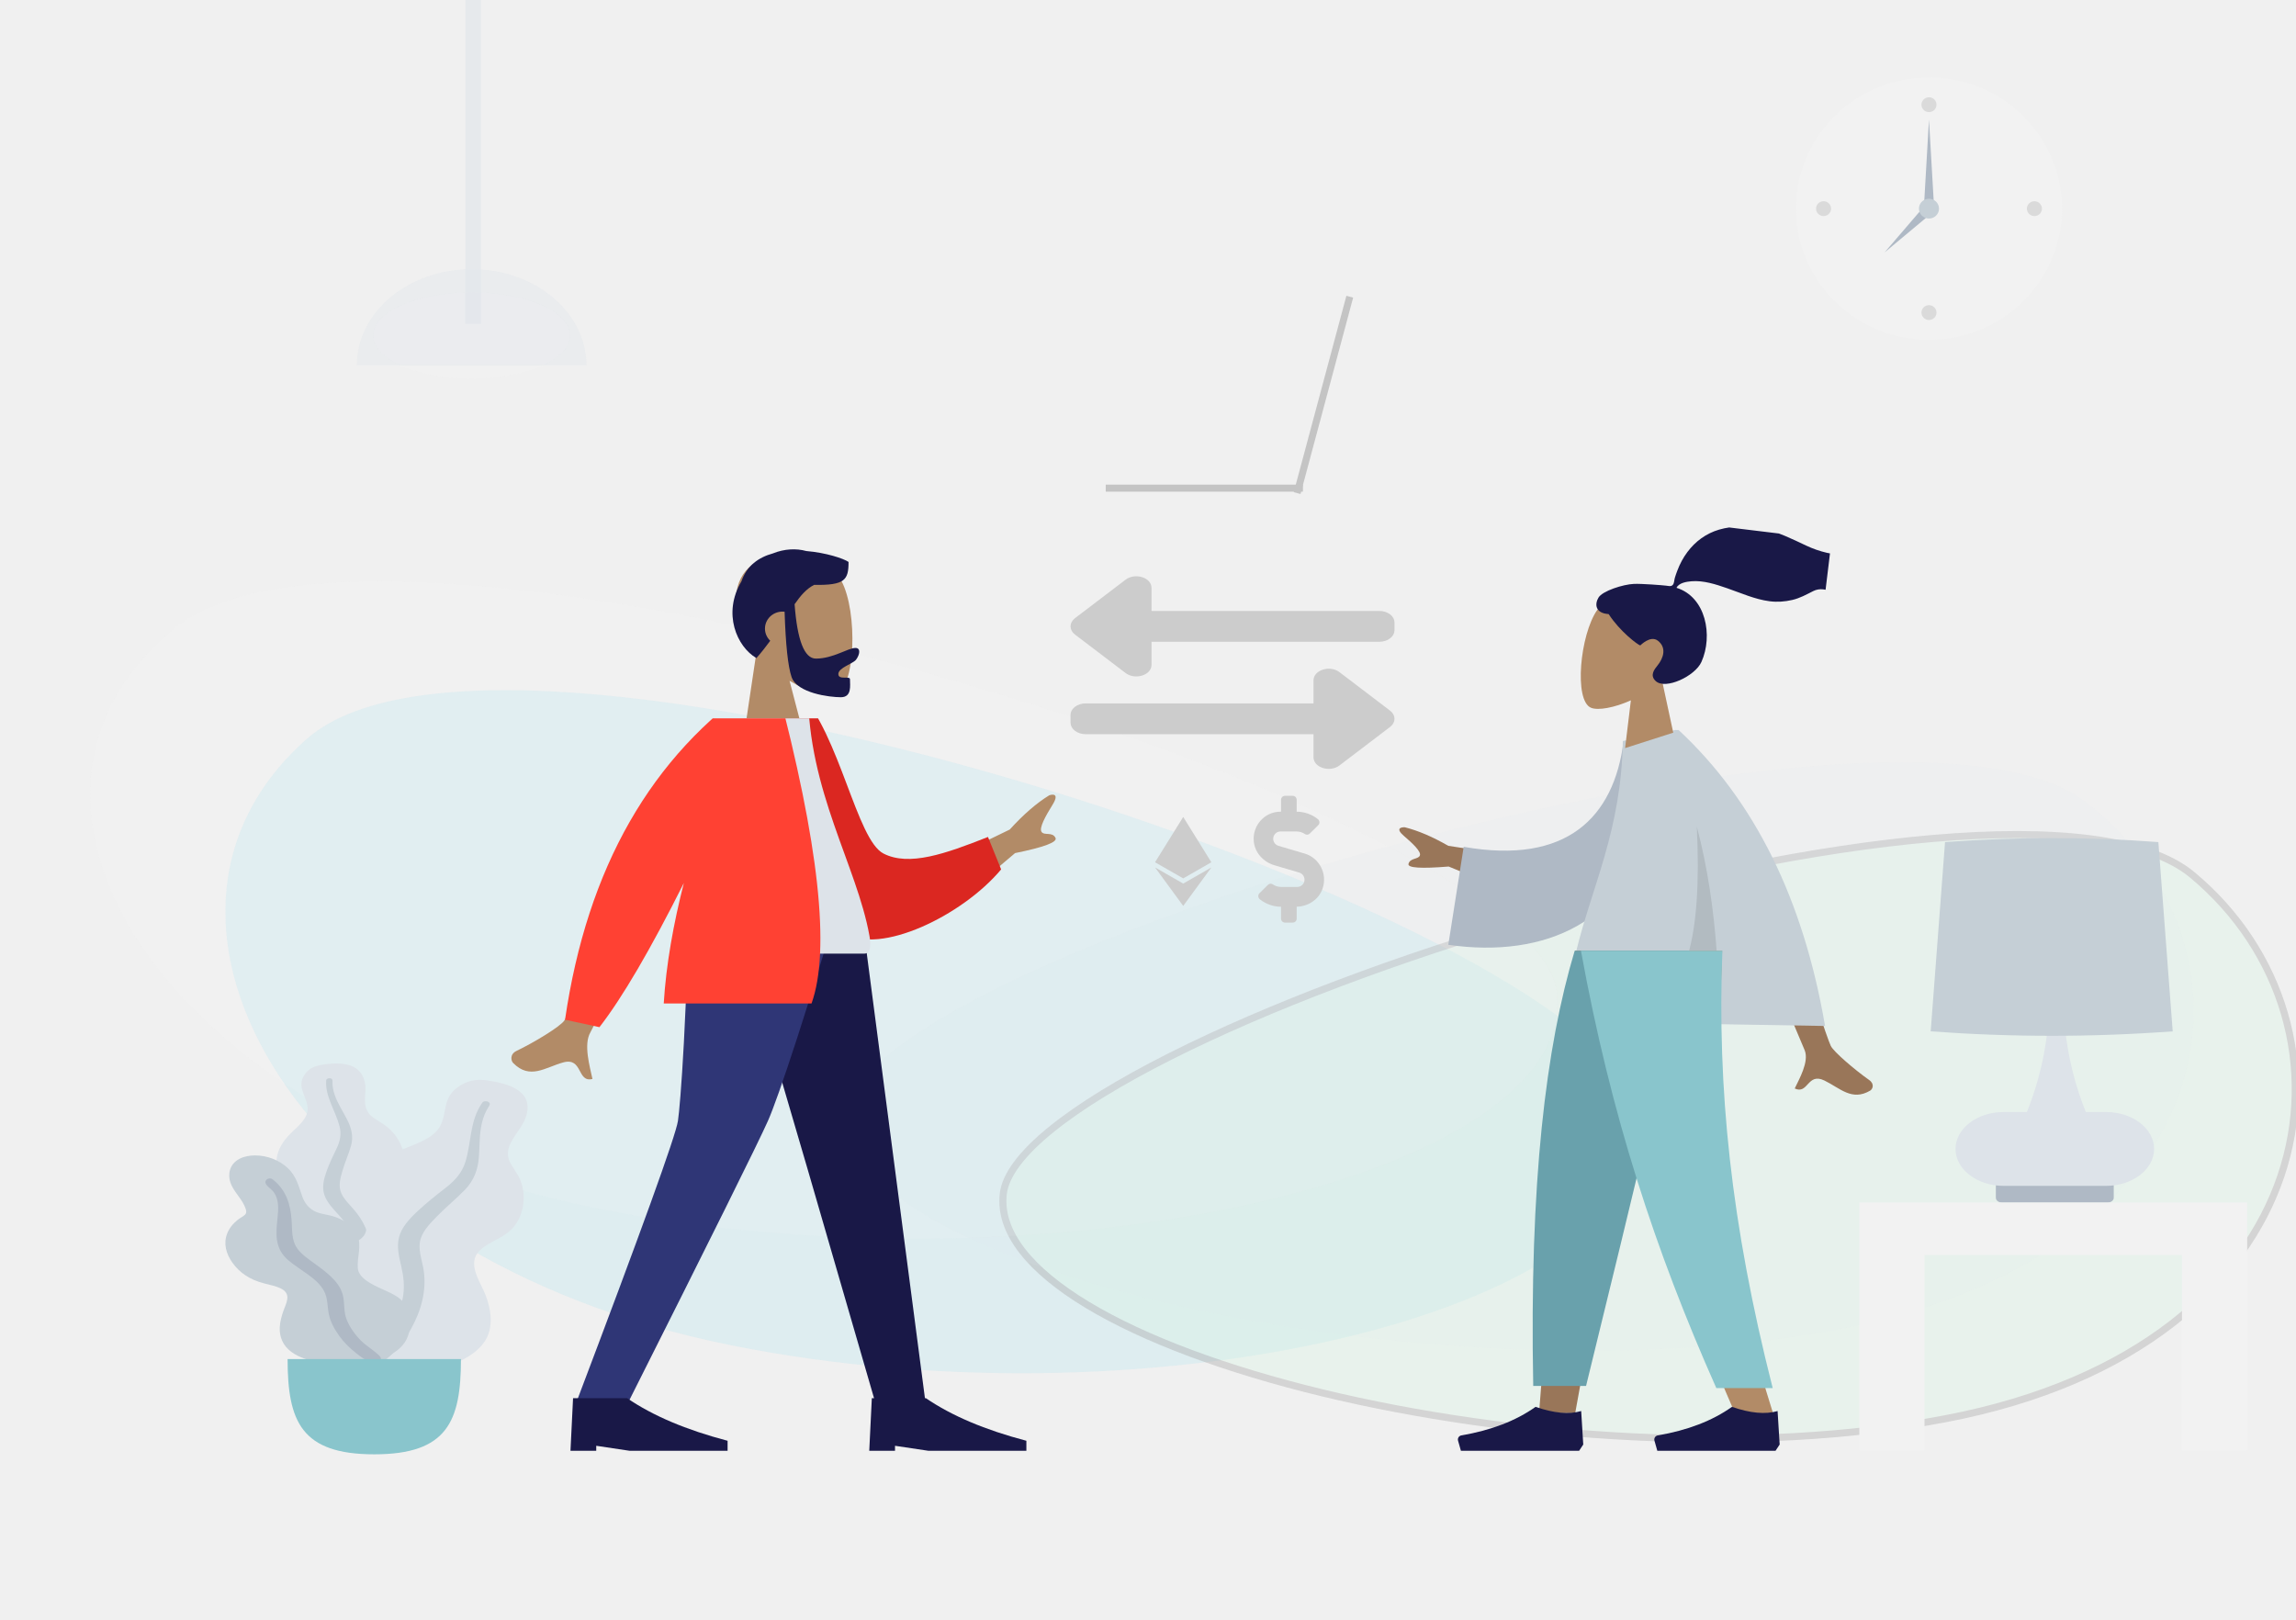
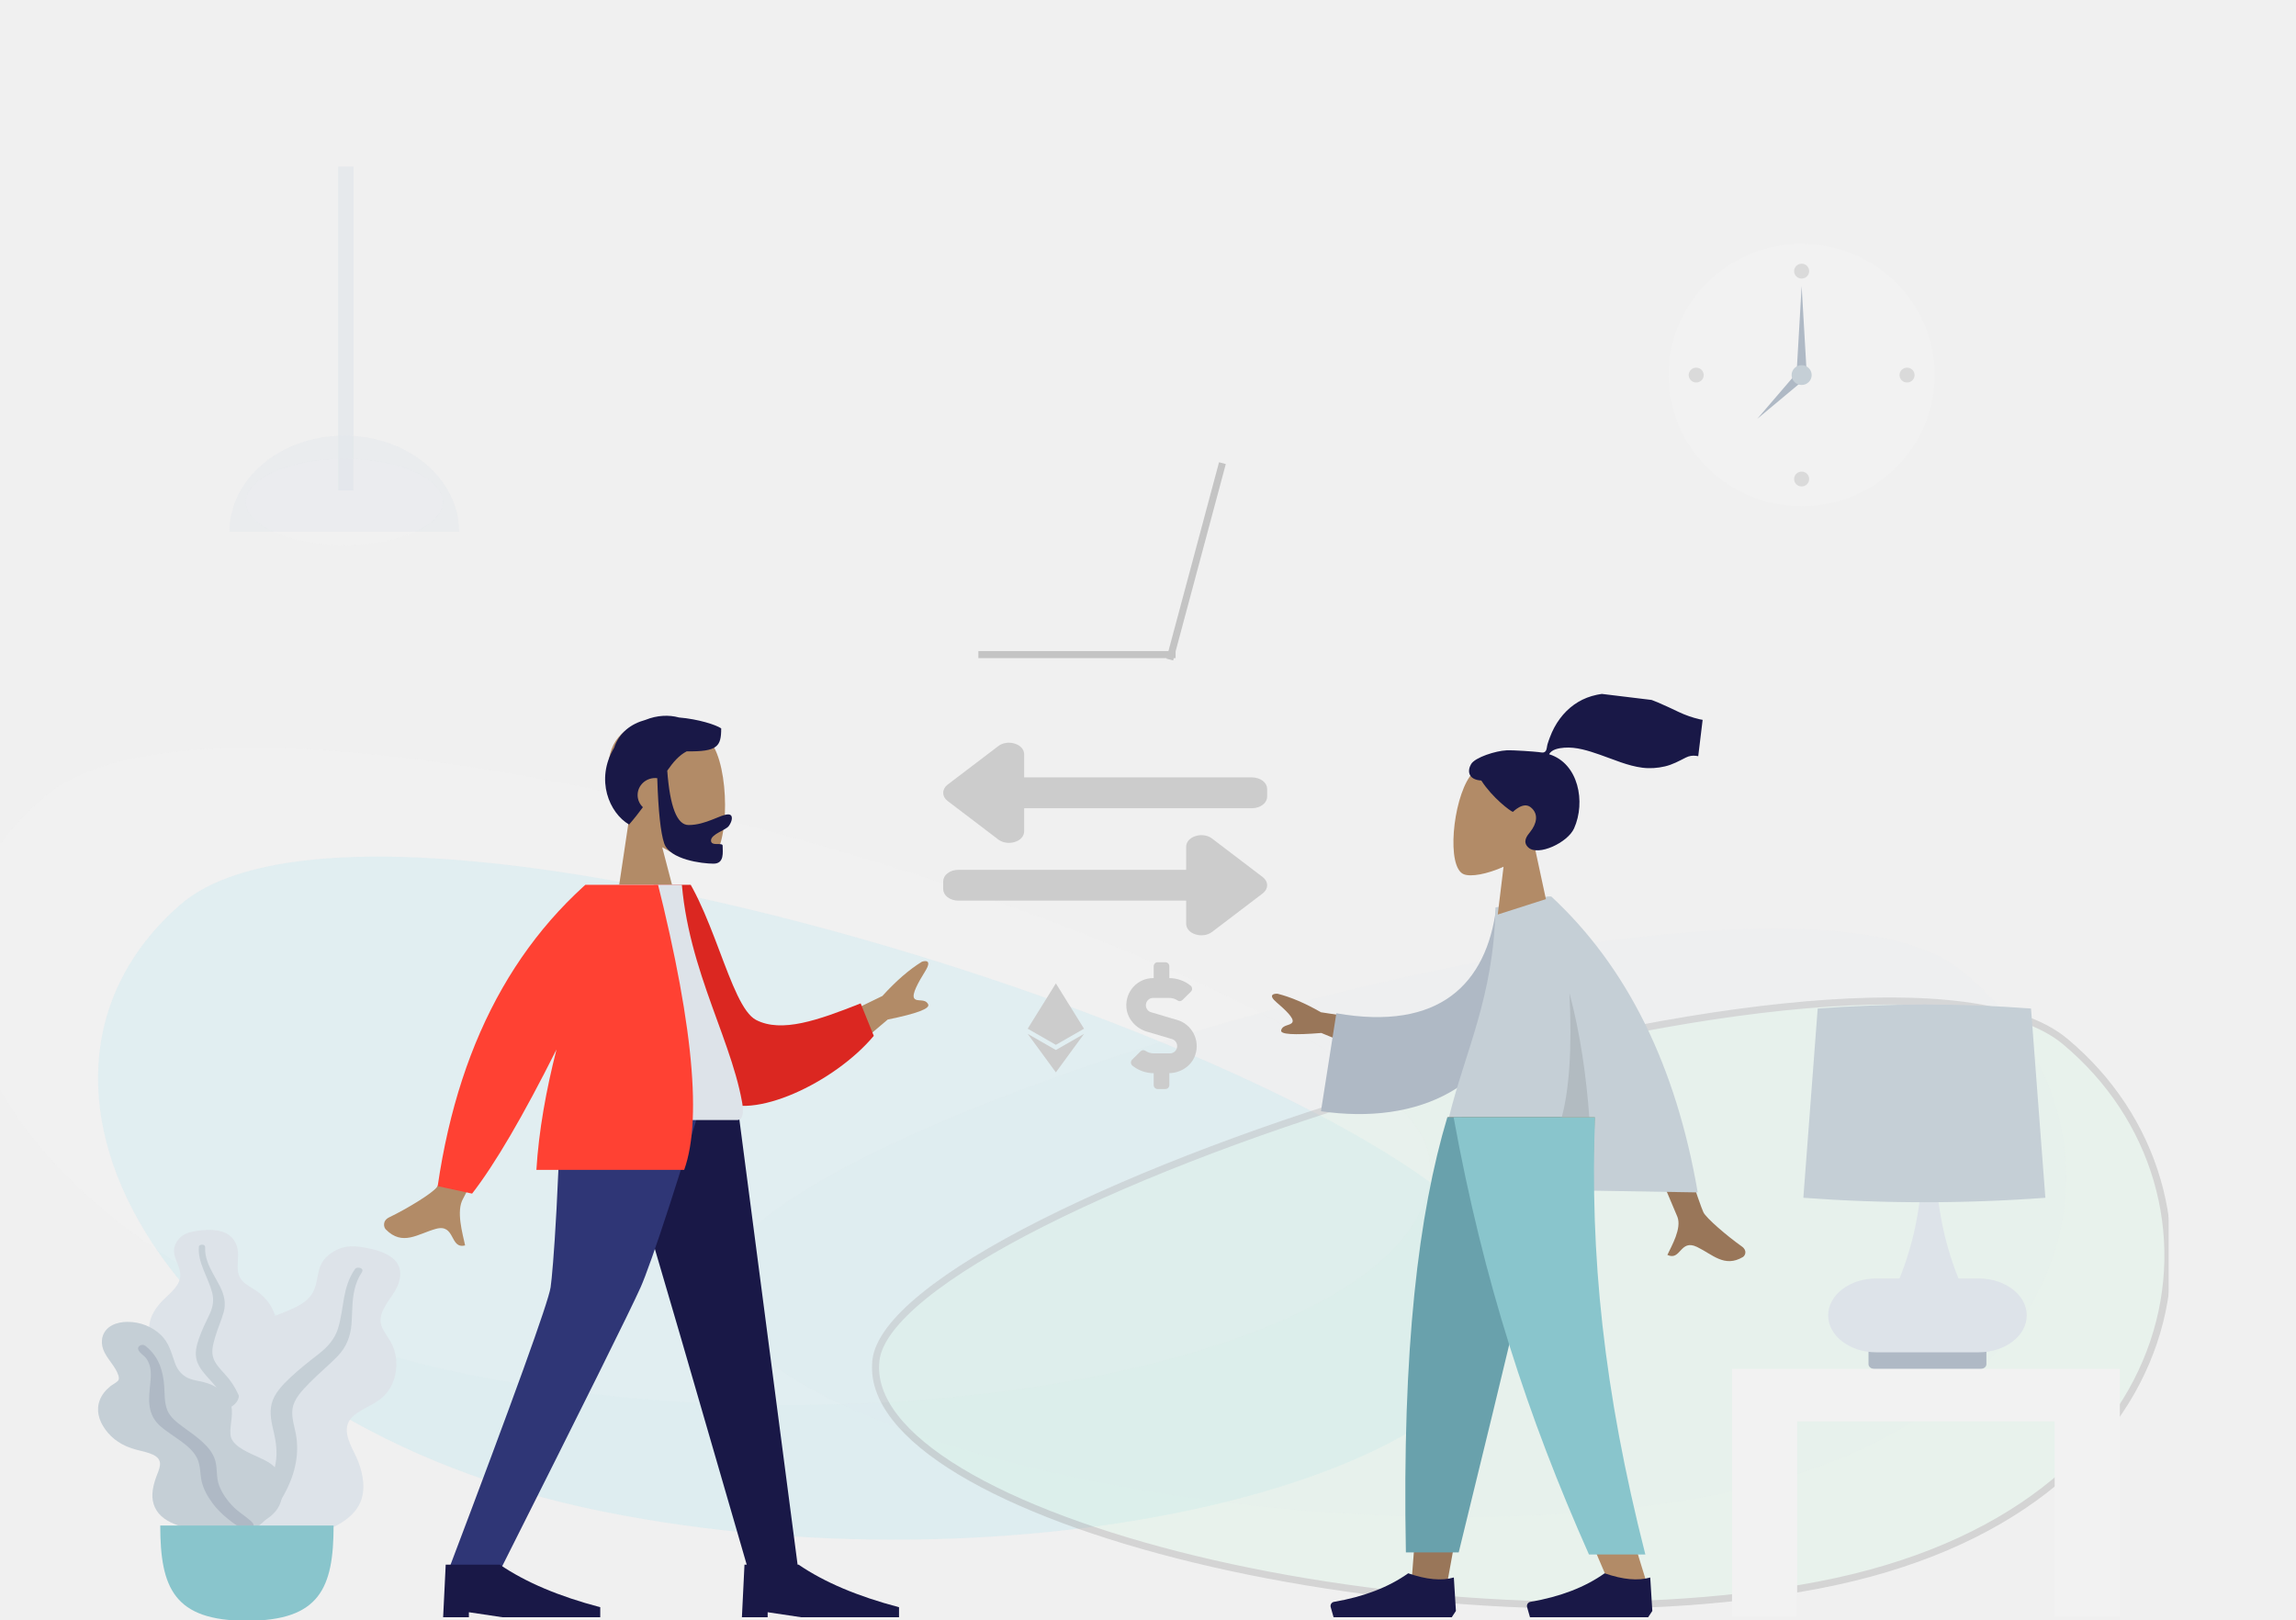
<svg xmlns="http://www.w3.org/2000/svg" width="326" height="230" viewBox="0 0 326 230" fill="none">
-   <g clip-path="url(#clip0)">
+   <g transform="matrix(1, 0, 0, 1, -18.08132, 23.63306)" clip-path="url(#clip0)">
    <g opacity="0.346">
      <path opacity="0.346" fill-rule="evenodd" clip-rule="evenodd" d="M232.993 158.577C230.062 131.502 72.796 79.243 43.601 104.889C14.405 130.534 42.473 178.663 103.657 190.988C164.84 203.313 235.924 185.652 232.993 158.577Z" fill="#12C2E9" fill-opacity="0.67" />
      <path opacity="0.346" d="M142.453 169.519C142.603 168.2 143.256 166.762 144.407 165.22C145.557 163.68 147.184 162.064 149.242 160.394C153.357 157.053 159.142 153.535 166.119 150.015C180.069 142.976 198.71 135.962 218.098 130.342C237.485 124.723 257.594 120.505 274.477 119.051C282.919 118.324 290.539 118.289 296.851 119.109C303.175 119.931 308.124 121.603 311.286 124.236C324.209 135.002 329.023 151.691 323.855 166.977C318.69 182.254 303.512 196.234 276.239 201.444C248.922 206.663 214.745 204.304 187.725 197.765C174.215 194.495 162.528 190.188 154.396 185.285C150.329 182.832 147.176 180.245 145.124 177.586C143.076 174.932 142.143 172.231 142.453 169.519Z" fill="#A6FFCB" stroke="black" />
    </g>
    <g opacity="0.346">
      <path opacity="0.346" fill-rule="evenodd" clip-rule="evenodd" d="M221.06 140.836C218.023 114.775 55.051 64.476 24.796 89.16C-5.459 113.844 23.628 160.17 87.031 172.032C150.435 183.895 224.097 166.897 221.06 140.836Z" fill="#F2F2F2" />
      <path opacity="0.346" fill-rule="evenodd" clip-rule="evenodd" d="M120.331 157.769C123.051 135.63 269.034 92.898 296.135 113.868C323.237 134.838 316.377 178.946 259.583 189.024C202.789 199.102 117.61 179.909 120.331 157.769Z" fill="#DDE3E9" />
    </g>
    <g opacity="0.7">
      <g opacity="0.7">
        <path opacity="0.7" d="M66.962 53.779C74.691 53.779 80.957 51.03 80.957 47.638C80.957 44.246 74.691 41.496 66.962 41.496C59.233 41.496 52.967 44.246 52.967 47.638C52.967 51.03 59.233 53.779 66.962 53.779Z" fill="#F2F2F2" />
        <path opacity="0.7" fill-rule="evenodd" clip-rule="evenodd" d="M83.262 51.869C83.262 44.331 75.964 38.221 66.962 38.221C57.96 38.221 50.662 44.331 50.662 51.869" fill="#DDE3E9" />
      </g>
      <path opacity="0.7" d="M68.284 0H66.081V46H68.284V0Z" fill="#DDE3E9" />
    </g>
    <path fill-rule="evenodd" clip-rule="evenodd" d="M46.912 151.04C47.816 150.959 48.78 150.988 49.621 151.251C51.408 151.812 51.916 153.373 51.892 154.641C51.865 156.006 51.473 157.497 52.877 158.597C53.523 159.103 54.326 159.49 54.96 160.005C55.638 160.555 56.169 161.185 56.563 161.861C57.285 163.103 57.64 164.564 56.979 165.867C56.397 167.014 54.934 168.05 55.25 169.354C55.58 170.715 57.436 171.755 58.597 172.769C59.91 173.916 61.12 175.382 61.318 176.886C61.509 178.328 60.66 179.785 59.357 180.875C56.753 183.053 52.84 184.12 48.894 184.113C47.218 184.111 45.322 184.055 43.876 183.389C43.429 183.184 43.193 182.953 42.928 182.632C42.689 182.345 42.375 182.157 42.011 181.954C41.211 181.507 40.633 180.904 40.264 180.23C38.832 177.611 39.977 174.37 41.981 172.044C42.456 171.493 42.845 170.963 42.614 170.306C42.373 169.62 41.781 169.002 41.258 168.412C40.741 167.83 40.15 167.274 39.746 166.644C39.323 165.984 39.203 165.293 39.278 164.571C39.419 163.215 40.211 161.963 41.333 160.872C42.413 159.822 43.682 158.816 43.685 157.44C43.688 155.98 42.368 154.682 42.93 153.199C43.163 152.584 43.631 151.954 44.384 151.586C45.107 151.233 46.062 151.117 46.912 151.04Z" fill="#DDE3E9" />
    <path fill-rule="evenodd" clip-rule="evenodd" d="M46.321 153.373C46.338 153.177 46.653 153.06 46.9 153.111C47.226 153.178 47.22 153.403 47.211 153.604C47.185 154.22 47.306 154.819 47.506 155.417C47.923 156.66 48.693 157.806 49.303 159C49.913 160.194 50.199 161.426 49.841 162.689C49.504 163.879 48.974 165.039 48.629 166.231C48.325 167.282 48.002 168.39 48.465 169.438C48.91 170.447 49.896 171.268 50.605 172.18C52.074 174.067 52.725 176.161 52.812 178.315C52.853 179.316 52.816 180.325 52.502 181.307C52.321 181.872 52.078 182.635 51.423 183.025C51.121 183.205 50.605 183.267 50.35 183.001C50.112 182.751 50.321 182.364 50.397 182.098C50.725 180.945 50.791 179.767 50.712 178.597C50.636 177.463 50.455 176.331 49.972 175.248C49.524 174.243 48.843 173.34 48.042 172.461C47.225 171.566 46.377 170.668 46.039 169.606C45.697 168.528 45.975 167.431 46.347 166.374C46.741 165.255 47.257 164.169 47.79 163.081C48.31 162.02 48.494 161.017 48.207 159.907C47.64 157.714 46.123 155.656 46.321 153.373Z" fill="#C5CFD6" />
    <path fill-rule="evenodd" clip-rule="evenodd" d="M70.777 153.701C71.896 153.952 73.007 154.357 73.804 154.992C75.499 156.342 74.979 158.383 74.043 159.874C73.036 161.478 71.509 163.091 72.37 164.932C72.765 165.778 73.43 166.544 73.806 167.397C74.207 168.309 74.379 169.258 74.357 170.209C74.317 171.955 73.688 173.819 71.981 175.106C70.478 176.239 68.021 176.901 67.459 178.565C66.873 180.301 68.306 182.245 68.942 183.89C69.663 185.751 70.033 187.95 69.19 189.805C68.382 191.583 66.344 192.981 64.036 193.769C59.425 195.343 54.071 195.101 49.448 193.576C47.485 192.928 45.3 192.133 44.08 190.79C43.703 190.375 43.592 190.012 43.51 189.53C43.436 189.099 43.201 188.756 42.919 188.376C42.3 187.54 42.054 186.605 42.103 185.666C42.297 182.017 45.957 178.625 49.972 176.645C50.923 176.175 51.758 175.698 51.958 174.832C52.166 173.929 51.914 172.97 51.721 172.072C51.531 171.184 51.236 170.3 51.213 169.399C51.188 168.456 51.542 167.593 52.146 166.768C53.282 165.218 55.106 164.042 57.202 163.184C59.221 162.356 61.428 161.655 62.416 160.028C63.463 158.304 62.843 156.261 64.564 154.723C65.276 154.086 66.275 153.52 67.423 153.374C68.523 153.235 69.725 153.465 70.777 153.701Z" fill="#DDE3E9" />
    <path fill-rule="evenodd" clip-rule="evenodd" d="M68.492 156.552C68.65 156.327 69.102 156.31 69.355 156.466C69.688 156.672 69.521 156.936 69.369 157.17C68.902 157.89 68.618 158.646 68.429 159.432C68.035 161.066 68.124 162.721 67.99 164.372C67.858 166.021 67.319 167.591 66.006 168.948C64.768 170.227 63.327 171.395 62.079 172.674C60.979 173.8 59.815 174.987 59.614 176.407C59.42 177.775 59.99 179.129 60.173 180.483C60.553 183.287 59.831 186.019 58.406 188.604C57.745 189.804 56.986 190.986 55.924 192.026C55.312 192.626 54.487 193.436 53.444 193.644C52.964 193.74 52.316 193.613 52.207 193.199C52.105 192.811 52.624 192.434 52.901 192.148C54.102 190.91 55.014 189.541 55.752 188.124C56.466 186.752 57.056 185.341 57.259 183.872C57.447 182.508 57.291 181.175 56.977 179.824C56.657 178.447 56.3 177.055 56.658 175.667C57.021 174.258 58.124 173.067 59.309 171.959C60.562 170.786 61.935 169.7 63.33 168.618C64.689 167.563 65.616 166.446 66.067 165.021C66.958 162.205 66.642 159.18 68.492 156.552Z" fill="#C5CFD6" />
    <path fill-rule="evenodd" clip-rule="evenodd" d="M36.199 164.059C38.058 164.059 39.694 164.787 40.82 165.821C42.139 167.032 42.406 168.51 42.941 169.952C43.208 170.67 43.666 171.383 44.469 171.87C45.2 172.314 46.127 172.403 47.002 172.619C48.749 173.052 50.161 174.096 50.718 175.369C51.398 176.921 50.678 178.487 50.802 180.061C50.916 181.506 52.844 182.408 54.395 183.1C55.925 183.784 57.303 184.423 57.763 185.754C58.252 187.165 58.416 188.741 57.739 190.135C56.612 192.457 53.315 193.479 50.13 193.638C47.238 193.781 43.603 193.556 41.432 192.005C40.132 191.077 39.662 189.778 39.72 188.487C39.757 187.684 39.972 186.888 40.25 186.112C40.447 185.562 40.714 185.015 40.79 184.446C40.992 182.934 39.1 182.644 37.491 182.228C35.445 181.701 34.013 180.704 33.017 179.316C32.09 178.023 31.701 176.572 32.257 175.148C32.541 174.421 33.056 173.762 33.754 173.201C34.062 172.954 34.495 172.748 34.772 172.489C35.031 172.247 34.975 171.933 34.886 171.649C34.473 170.339 33.187 169.254 32.727 167.946C32.312 166.765 32.557 165.296 34.018 164.534C34.649 164.205 35.427 164.062 36.199 164.059Z" fill="#C5CFD6" />
    <path fill-rule="evenodd" clip-rule="evenodd" d="M38.733 167.473C40.704 169.025 41.24 171.13 41.397 173.171C41.485 174.316 41.394 175.523 41.849 176.632C42.238 177.582 43.15 178.309 44.091 178.995C45.984 180.377 48.096 181.781 48.65 183.781C48.975 184.954 48.755 186.166 49.204 187.327C49.612 188.382 50.331 189.418 51.206 190.309C51.91 191.026 52.827 191.576 53.596 192.244C53.831 192.448 54.167 192.749 54.071 193.037C53.957 193.375 53.376 193.481 52.963 193.428C52.001 193.305 51.191 192.626 50.562 192.132C49.642 191.41 48.86 190.634 48.224 189.763C47.519 188.796 46.951 187.77 46.709 186.685C46.457 185.559 46.582 184.386 46.007 183.306C45.039 181.488 42.692 180.415 40.995 178.998C38.881 177.233 39.197 175.036 39.413 172.864C39.532 171.671 39.65 170.323 38.834 169.233C38.523 168.817 37.828 168.43 37.694 167.957C37.572 167.524 38.241 167.086 38.733 167.473Z" fill="#AFB9C5" />
    <path fill-rule="evenodd" clip-rule="evenodd" d="M40.835 192.975C40.835 201.85 42.795 206.5 53.141 206.5C63.487 206.5 65.447 201.85 65.447 192.975H40.835Z" fill="#89C5CC" />
    <path fill-rule="evenodd" clip-rule="evenodd" d="M107.386 92.728C105.523 90.544 104.261 87.867 104.472 84.868C105.079 76.225 117.127 78.126 119.47 82.488C121.814 86.85 121.535 97.915 118.507 98.695C117.299 99.005 114.726 98.244 112.107 96.668L113.5 102H106L107.386 92.728Z" fill="#B28B67" />
    <path fill-rule="evenodd" clip-rule="evenodd" d="M112.822 85.792C113.204 90.94 114.213 93.514 115.85 93.514C118.305 93.514 120.388 92.004 121.465 92.004C122.25 92.004 122.075 92.956 121.554 93.662C121.125 94.245 119.034 94.806 119.034 95.709C119.034 96.612 120.686 95.913 120.686 96.449C120.686 97.335 120.976 99 119.39 99C117.784 99 113.179 98.433 112.39 96.124C111.881 94.633 111.552 91.545 111.402 86.859C111.305 86.848 111.206 86.842 111.105 86.842C109.729 86.842 108.614 87.923 108.614 89.256C108.614 89.933 108.901 90.545 109.364 90.983C108.788 91.771 108.142 92.595 107.401 93.445C104.62 91.828 102.556 87.095 105.275 82.549C106.027 80.322 107.728 79.133 109.738 78.58C111.366 77.921 113.055 77.846 114.482 78.242C117.278 78.474 119.775 79.3 120.482 79.791C120.482 82.355 119.97 83.116 115.588 83.049C114.512 83.6 113.684 84.549 112.822 85.792Z" fill="#191847" />
    <g clip-path="url(#clip1)">
      <path fill-rule="evenodd" clip-rule="evenodd" d="M101.479 121L114.738 166.248L124.412 199.598H131.467L121.188 121H101.479Z" fill="#191847" />
      <path fill-rule="evenodd" clip-rule="evenodd" d="M97.934 121C97.627 144.321 96.581 157.041 96.259 159.16C95.937 161.279 91.069 174.759 81.653 199.598H88.962C100.949 175.769 107.64 162.289 109.036 159.16C110.432 156.031 114.74 143.311 121.228 121H97.934Z" fill="#2F3676" />
      <path fill-rule="evenodd" clip-rule="evenodd" d="M81 206L81.366 198.531H89.046C92.687 201.021 97.441 203.036 103.308 204.577V206H89.411L84.657 205.289V206H81Z" fill="#191847" />
      <path fill-rule="evenodd" clip-rule="evenodd" d="M123.422 206L123.788 198.531H131.467C135.109 201.021 139.863 203.036 145.73 204.577V206H131.833L127.079 205.289V206H123.422Z" fill="#191847" />
      <path fill-rule="evenodd" clip-rule="evenodd" d="M132.328 123.149L143.368 117.788C145.302 115.657 147.17 114.037 148.971 112.929C149.51 112.74 150.43 112.682 149.448 114.268C148.466 115.853 147.498 117.57 147.89 118.125C148.283 118.681 149.419 118.068 149.868 118.971C150.167 119.574 148.252 120.294 144.122 121.133L135.853 128.143L132.328 123.149ZM87.694 124.626L93.938 125.995C87.659 138.934 84.291 145.792 83.836 146.568C82.81 148.315 83.767 151.516 84.12 153.202C81.904 153.772 82.778 150.083 79.973 150.854C77.412 151.557 75.242 153.361 72.854 150.928C72.561 150.628 72.346 149.693 73.347 149.214C75.84 148.019 79.523 145.782 80.121 144.913C80.935 143.729 83.46 136.966 87.694 124.626Z" fill="#B28B67" />
      <path fill-rule="evenodd" clip-rule="evenodd" d="M110.907 98.796L113.542 98.297C119.28 104.452 121.622 119.239 125.446 121.197C129.062 123.047 134.188 121.257 140.28 118.839L142.146 123.448C136.611 130.07 124.817 135.665 120.037 132.471C112.394 127.365 110.63 109.126 110.907 98.796Z" fill="#DB2721" />
      <path fill-rule="evenodd" clip-rule="evenodd" d="M99.422 135.406C109.986 135.406 117.757 135.406 122.734 135.406C123.799 135.406 123.598 133.706 123.444 132.847C121.667 122.942 114.73 112.265 114.73 98.166L108.005 97C102.444 106.891 100.52 119.068 99.422 135.406Z" fill="#DDE3E9" />
      <path fill-rule="evenodd" clip-rule="evenodd" d="M97.097 125.378C92.344 134.857 88.35 141.681 85.113 145.85L80.227 144.792C83.374 123.208 92.489 107.277 107.572 97H107.648L110.234 97C116.271 119.753 117.935 134.914 115.227 142.481H94.242C94.574 136.944 95.639 131.088 97.097 125.378H97.097Z" fill="#FF4133" />
    </g>
    <path d="M185.265 121.205L181.515 120.095C181.081 119.968 180.778 119.557 180.778 119.1C180.778 118.527 181.237 118.062 181.803 118.062H184.105C184.528 118.062 184.945 118.193 185.292 118.432C185.504 118.576 185.789 118.541 185.969 118.361L187.178 117.166C187.424 116.923 187.39 116.519 187.115 116.305C186.265 115.63 185.202 115.254 184.112 115.25V113.562C184.112 113.253 183.862 113 183.556 113H182.445C182.14 113 181.89 113.253 181.89 113.562V115.25H181.803C179.591 115.25 177.813 117.173 178.018 119.455C178.164 121.075 179.386 122.394 180.928 122.851L184.487 123.905C184.921 124.036 185.223 124.443 185.223 124.9C185.223 125.473 184.765 125.938 184.199 125.938H181.897C181.473 125.938 181.056 125.807 180.709 125.568C180.497 125.424 180.212 125.459 180.032 125.639L178.824 126.834C178.577 127.077 178.612 127.481 178.886 127.695C179.737 128.37 180.799 128.746 181.89 128.75V130.438C181.89 130.747 182.14 131 182.445 131H183.556C183.862 131 184.112 130.747 184.112 130.438V128.743C185.73 128.711 187.247 127.738 187.782 126.187C188.528 124.021 187.275 121.8 185.265 121.205Z" fill="#CCCCCC" />
    <path d="M171.997 122.434L168 124.724L164 122.434L168 116L171.997 122.434ZM168 125.459L164 123.169L168 128.632L172 123.169L168 125.459Z" fill="#CCCCCC" />
    <path d="M299.243 167.706H284.265C283.778 167.706 283.384 168.009 283.384 168.382V170.074C283.384 170.447 283.778 170.75 284.265 170.75H299.243C299.73 170.75 300.124 170.447 300.124 170.074V168.382C300.124 168.009 299.73 167.706 299.243 167.706Z" fill="#AFB9C5" />
    <path fill-rule="evenodd" clip-rule="evenodd" d="M287.789 157.897C289.68 153.191 290.74 148.23 290.968 143.015H292.195H292.98C293.208 148.23 294.268 153.191 296.159 157.897H299.023C302.794 157.897 305.851 160.244 305.851 163.14C305.851 166.035 302.794 168.382 299.023 168.382H284.485C280.714 168.382 277.657 166.035 277.657 163.14C277.657 160.244 280.714 157.897 284.485 157.897H287.789Z" fill="#DDE3E9" />
    <path fill-rule="evenodd" clip-rule="evenodd" d="M276.169 119.568C281.217 119.189 286.265 119 291.313 119C296.362 119 301.41 119.189 306.458 119.568L308.494 146.442C302.767 146.863 297.04 147.074 291.313 147.074C285.586 147.074 279.859 146.863 274.132 146.442L276.169 119.568Z" fill="#C5CFD6" />
    <path fill-rule="evenodd" clip-rule="evenodd" d="M273.251 170.75H309.816H319.068V205.926H309.816V178.191H273.251V205.926H264V170.75H273.251Z" fill="#F2F2F2" />
    <path fill-rule="evenodd" clip-rule="evenodd" d="M216.87 121.814L205.638 120.099C203.407 118.816 201.35 117.939 199.466 117.466C198.934 117.442 198.084 117.62 199.327 118.686C200.571 119.753 201.832 120.93 201.598 121.484C201.363 122.038 200.194 121.811 199.985 122.666C199.846 123.236 201.748 123.36 205.692 123.04L214.766 126.793L216.87 121.814ZM252.189 124.998L245.945 124.916C252.534 140.343 255.969 148.42 256.25 149.148C256.883 150.784 255.445 153.235 254.826 154.555C256.756 155.453 256.602 152.246 259.036 153.422C261.258 154.495 262.93 156.399 265.543 154.856C265.864 154.666 266.225 153.938 265.393 153.35C263.319 151.885 260.338 149.332 259.943 148.502C259.405 147.369 256.82 139.534 252.189 124.998Z" fill="#997659" />
    <path fill-rule="evenodd" clip-rule="evenodd" d="M235.418 105.03L230.525 105.271C229.139 116.077 222.467 122.804 207.824 120.243L205.639 134.151C219.332 136.144 231.458 130.886 234.173 116.143C234.876 112.326 235.447 108.352 235.418 105.03Z" fill="#AFB9C5" />
    <path fill-rule="evenodd" clip-rule="evenodd" d="M237.854 103.658L230.419 105.219C230.207 117.881 226.013 125.891 223.776 135.165L243.778 135.501C244.006 138.722 244.124 142.031 244.157 145.428L259.134 145.679C256.042 127.674 249.111 113.668 238.343 103.661L237.858 103.653L237.854 103.658Z" fill="#C5CFD6" />
    <path fill-rule="evenodd" clip-rule="evenodd" d="M240.925 117.384C241.308 125.283 240.904 131.299 239.712 135.432L243.778 135.5C243.327 129.119 242.443 123.081 240.925 117.384L240.925 117.384Z" fill="black" fill-opacity="0.1" />
    <g clip-path="url(#clip2)">
      <path fill-rule="evenodd" clip-rule="evenodd" d="M235.974 96.574C237.781 94.907 239.127 92.759 239.258 90.185C239.635 82.769 229.218 83.146 226.78 86.617C224.342 90.087 223.436 99.531 225.925 100.506C226.917 100.895 229.179 100.512 231.563 99.44L230.74 106.224L237.578 104.032L235.974 96.574Z" fill="#B28B67" />
      <path fill-rule="evenodd" clip-rule="evenodd" d="M231.992 82.908C233.099 82.862 236.036 83.094 236.574 83.159C236.919 83.201 237.282 83.325 237.525 83.033C237.723 82.794 237.715 82.348 237.802 82.053C237.902 81.71 238.026 81.375 238.151 81.041C238.506 80.09 238.977 79.202 239.584 78.388C240.723 76.86 242.255 75.741 244.083 75.204C246.102 74.61 248.296 74.685 250.339 75.103C252.526 75.55 254.437 76.523 256.438 77.463C258.346 78.359 260.396 78.869 262.513 78.801C264.646 78.733 266.366 77.788 268.263 76.924C270.205 76.038 272.359 75.567 274.476 75.992C276.453 76.389 278.192 77.438 279.708 78.74C281.126 79.959 282.249 81.354 282.757 83.188C283.302 85.16 283.051 87.222 281.578 88.728C279.442 90.911 275.943 91.118 273.103 90.711C271.46 90.475 269.879 89.978 268.39 89.241C266.405 88.259 264.763 86.803 262.944 85.563C262.091 84.981 261.197 84.479 260.244 84.08C259.319 83.694 258.391 83.455 257.454 83.929C256.463 84.431 255.568 84.933 254.473 85.189C253.422 85.435 252.331 85.512 251.259 85.373C249.175 85.104 247.198 84.204 245.225 83.522C243.616 82.966 241.891 82.397 240.165 82.534C239.445 82.592 238.382 82.762 238.04 83.463C242.218 84.757 243.254 90.253 241.578 93.992C240.674 96.011 236.468 97.988 235.083 96.701C234.205 95.886 234.9 95.04 235.352 94.481C236.217 93.409 236.646 91.95 235.403 90.981C234.332 90.144 232.916 91.65 232.893 91.645C232.578 91.581 230.021 89.693 228.405 87.194C226.525 87.079 226.392 85.812 226.96 84.858C227.528 83.904 230.463 82.973 231.992 82.908Z" fill="#191847" />
    </g>
    <g clip-path="url(#clip3)">
      <path d="M163.5 87.25H163V86.75V83.469C163 83.044 162.658 82.633 162.017 82.431C161.39 82.234 160.645 82.308 160.122 82.707L152.934 88.175C152.62 88.415 152.5 88.695 152.5 88.937C152.5 89.18 152.62 89.46 152.934 89.7L160.122 95.168C160.643 95.565 161.388 95.64 162.016 95.444C162.657 95.243 163 94.833 163 94.406V91.125V90.625H163.5H195.844C196.34 90.625 196.77 90.471 197.066 90.246C197.361 90.022 197.5 89.748 197.5 89.484V88.391C197.5 88.127 197.361 87.853 197.066 87.628C196.77 87.403 196.34 87.25 195.844 87.25H163.5ZM187 99.875V100.375H186.5H154.156C153.66 100.375 153.23 100.528 152.934 100.753C152.639 100.978 152.5 101.252 152.5 101.516V102.609C152.5 102.873 152.639 103.147 152.934 103.371C153.23 103.596 153.66 103.75 154.156 103.75H186.5H187V104.25V107.531C187 107.958 187.343 108.368 187.984 108.569C188.612 108.765 189.356 108.69 189.878 108.293C189.878 108.293 189.878 108.293 189.878 108.293L197.066 102.825C197.38 102.585 197.5 102.305 197.5 102.062C197.5 101.82 197.38 101.54 197.066 101.3C197.066 101.3 197.066 101.3 197.066 101.3L189.878 95.832C189.353 95.432 188.609 95.359 187.982 95.557C187.342 95.759 187 96.171 187 96.594V99.875Z" fill="#CCCCCC" stroke="#CCCCCC" />
    </g>
    <rect x="157" y="68.814" width="28" height="1" fill="#C4C4C4" />
    <rect x="183.695" y="69.888" width="28.871" height="0.994" transform="rotate(-75 183.695 69.8875)" fill="#C4C4C4" />
    <path d="M273.889 48.249C263.457 48.249 255 39.91 255 29.625C255 19.338 263.457 11 273.889 11C284.321 11 292.778 19.338 292.778 29.625C292.778 39.91 284.321 48.249 273.889 48.249Z" fill="#F2F2F2" />
    <path d="M273.888 15.92C273.298 15.92 272.819 15.448 272.819 14.865C272.819 14.283 273.298 13.811 273.888 13.811C274.479 13.811 274.958 14.283 274.958 14.865C274.958 15.448 274.479 15.92 273.888 15.92Z" fill="black" fill-opacity="0.1" />
    <path d="M288.858 30.679C288.267 30.679 287.788 30.207 287.788 29.625C287.788 29.042 288.267 28.57 288.858 28.57C289.448 28.57 289.927 29.042 289.927 29.625C289.927 30.207 289.448 30.679 288.858 30.679Z" fill="black" fill-opacity="0.1" />
    <path d="M258.92 30.679C258.33 30.679 257.851 30.207 257.851 29.625C257.851 29.042 258.33 28.57 258.92 28.57C259.511 28.57 259.989 29.042 259.989 29.625C259.989 30.207 259.511 30.679 258.92 30.679Z" fill="black" fill-opacity="0.1" />
    <path d="M273.888 45.438C273.298 45.438 272.819 44.966 272.819 44.384C272.819 43.801 273.298 43.33 273.888 43.33C274.479 43.33 274.958 43.801 274.958 44.384C274.958 44.966 274.479 45.438 273.888 45.438Z" fill="black" fill-opacity="0.1" />
    <path fill-rule="evenodd" clip-rule="evenodd" d="M273.889 16.974L273.176 29.273H274.602L273.889 16.974Z" fill="#AFB9C5" />
    <path fill-rule="evenodd" clip-rule="evenodd" d="M267.581 35.844L274.133 30.377L273.125 29.383L267.581 35.844Z" fill="#AFB9C5" />
    <path d="M273.888 31.03C273.101 31.03 272.463 30.401 272.463 29.625C272.463 28.848 273.101 28.219 273.888 28.219C274.676 28.219 275.314 28.848 275.314 29.625C275.314 30.401 274.676 31.03 273.888 31.03Z" fill="#C5CFD6" />
    <path fill-rule="evenodd" clip-rule="evenodd" d="M239.634 135L228.767 172.498L223.655 200.653H218.525L223.646 135H239.634Z" fill="#997659" />
    <path fill-rule="evenodd" clip-rule="evenodd" d="M244.517 135C243.759 154.48 244.058 165.105 244.228 166.875C244.398 168.645 245.361 180.498 251.926 201.247H246.59C237.896 181.342 234.86 169.489 233.863 166.875C232.866 164.261 229.921 153.636 225.621 135H244.517Z" fill="#B28B67" />
    <path fill-rule="evenodd" clip-rule="evenodd" d="M239.867 135C237.04 147.903 232.151 168.5 225.2 196.791H217.697C217.142 167.753 219.5 148.642 223.583 135H239.867Z" fill="#69A1AC" />
    <path fill-rule="evenodd" clip-rule="evenodd" d="M244.555 135C243.813 154.48 245.737 173.672 251.699 197.094H243.693C234.982 177.486 228.739 158.389 224.472 135H244.555Z" fill="#89C5CC" />
    <path fill-rule="evenodd" clip-rule="evenodd" d="M252.687 205.109L252.393 200.356C250.669 200.86 248.51 200.662 245.915 199.761C243.126 201.74 239.614 203.091 235.38 203.815L235.38 203.815C235.057 203.87 234.84 204.177 234.895 204.5C234.899 204.521 234.903 204.542 234.909 204.563L235.316 206H245.915H252.098L252.687 205.109Z" fill="#191847" />
    <path fill-rule="evenodd" clip-rule="evenodd" d="M224.8 205.109L224.506 200.356C222.782 200.86 220.623 200.662 218.029 199.761C215.239 201.74 211.727 203.091 207.494 203.815L207.494 203.815C207.171 203.87 206.953 204.177 207.009 204.5C207.012 204.521 207.017 204.542 207.023 204.563L207.43 206H218.029H224.211L224.8 205.109Z" fill="#191847" />
  </g>
  <defs>
    <clipPath id="clip0">
      <rect width="326" height="230" fill="white" />
    </clipPath>
    <clipPath id="clip1">
      <rect width="131" height="104" fill="white" transform="translate(37 102)" />
    </clipPath>
    <clipPath id="clip2">
      <rect width="47" height="36" fill="white" transform="matrix(-0.992721 -0.120435 -0.120435 0.992721 260.065 76.6605)" />
    </clipPath>
    <clipPath id="clip3">
      <rect width="46" height="35" fill="white" transform="translate(152 78)" />
    </clipPath>
  </defs>
</svg>
